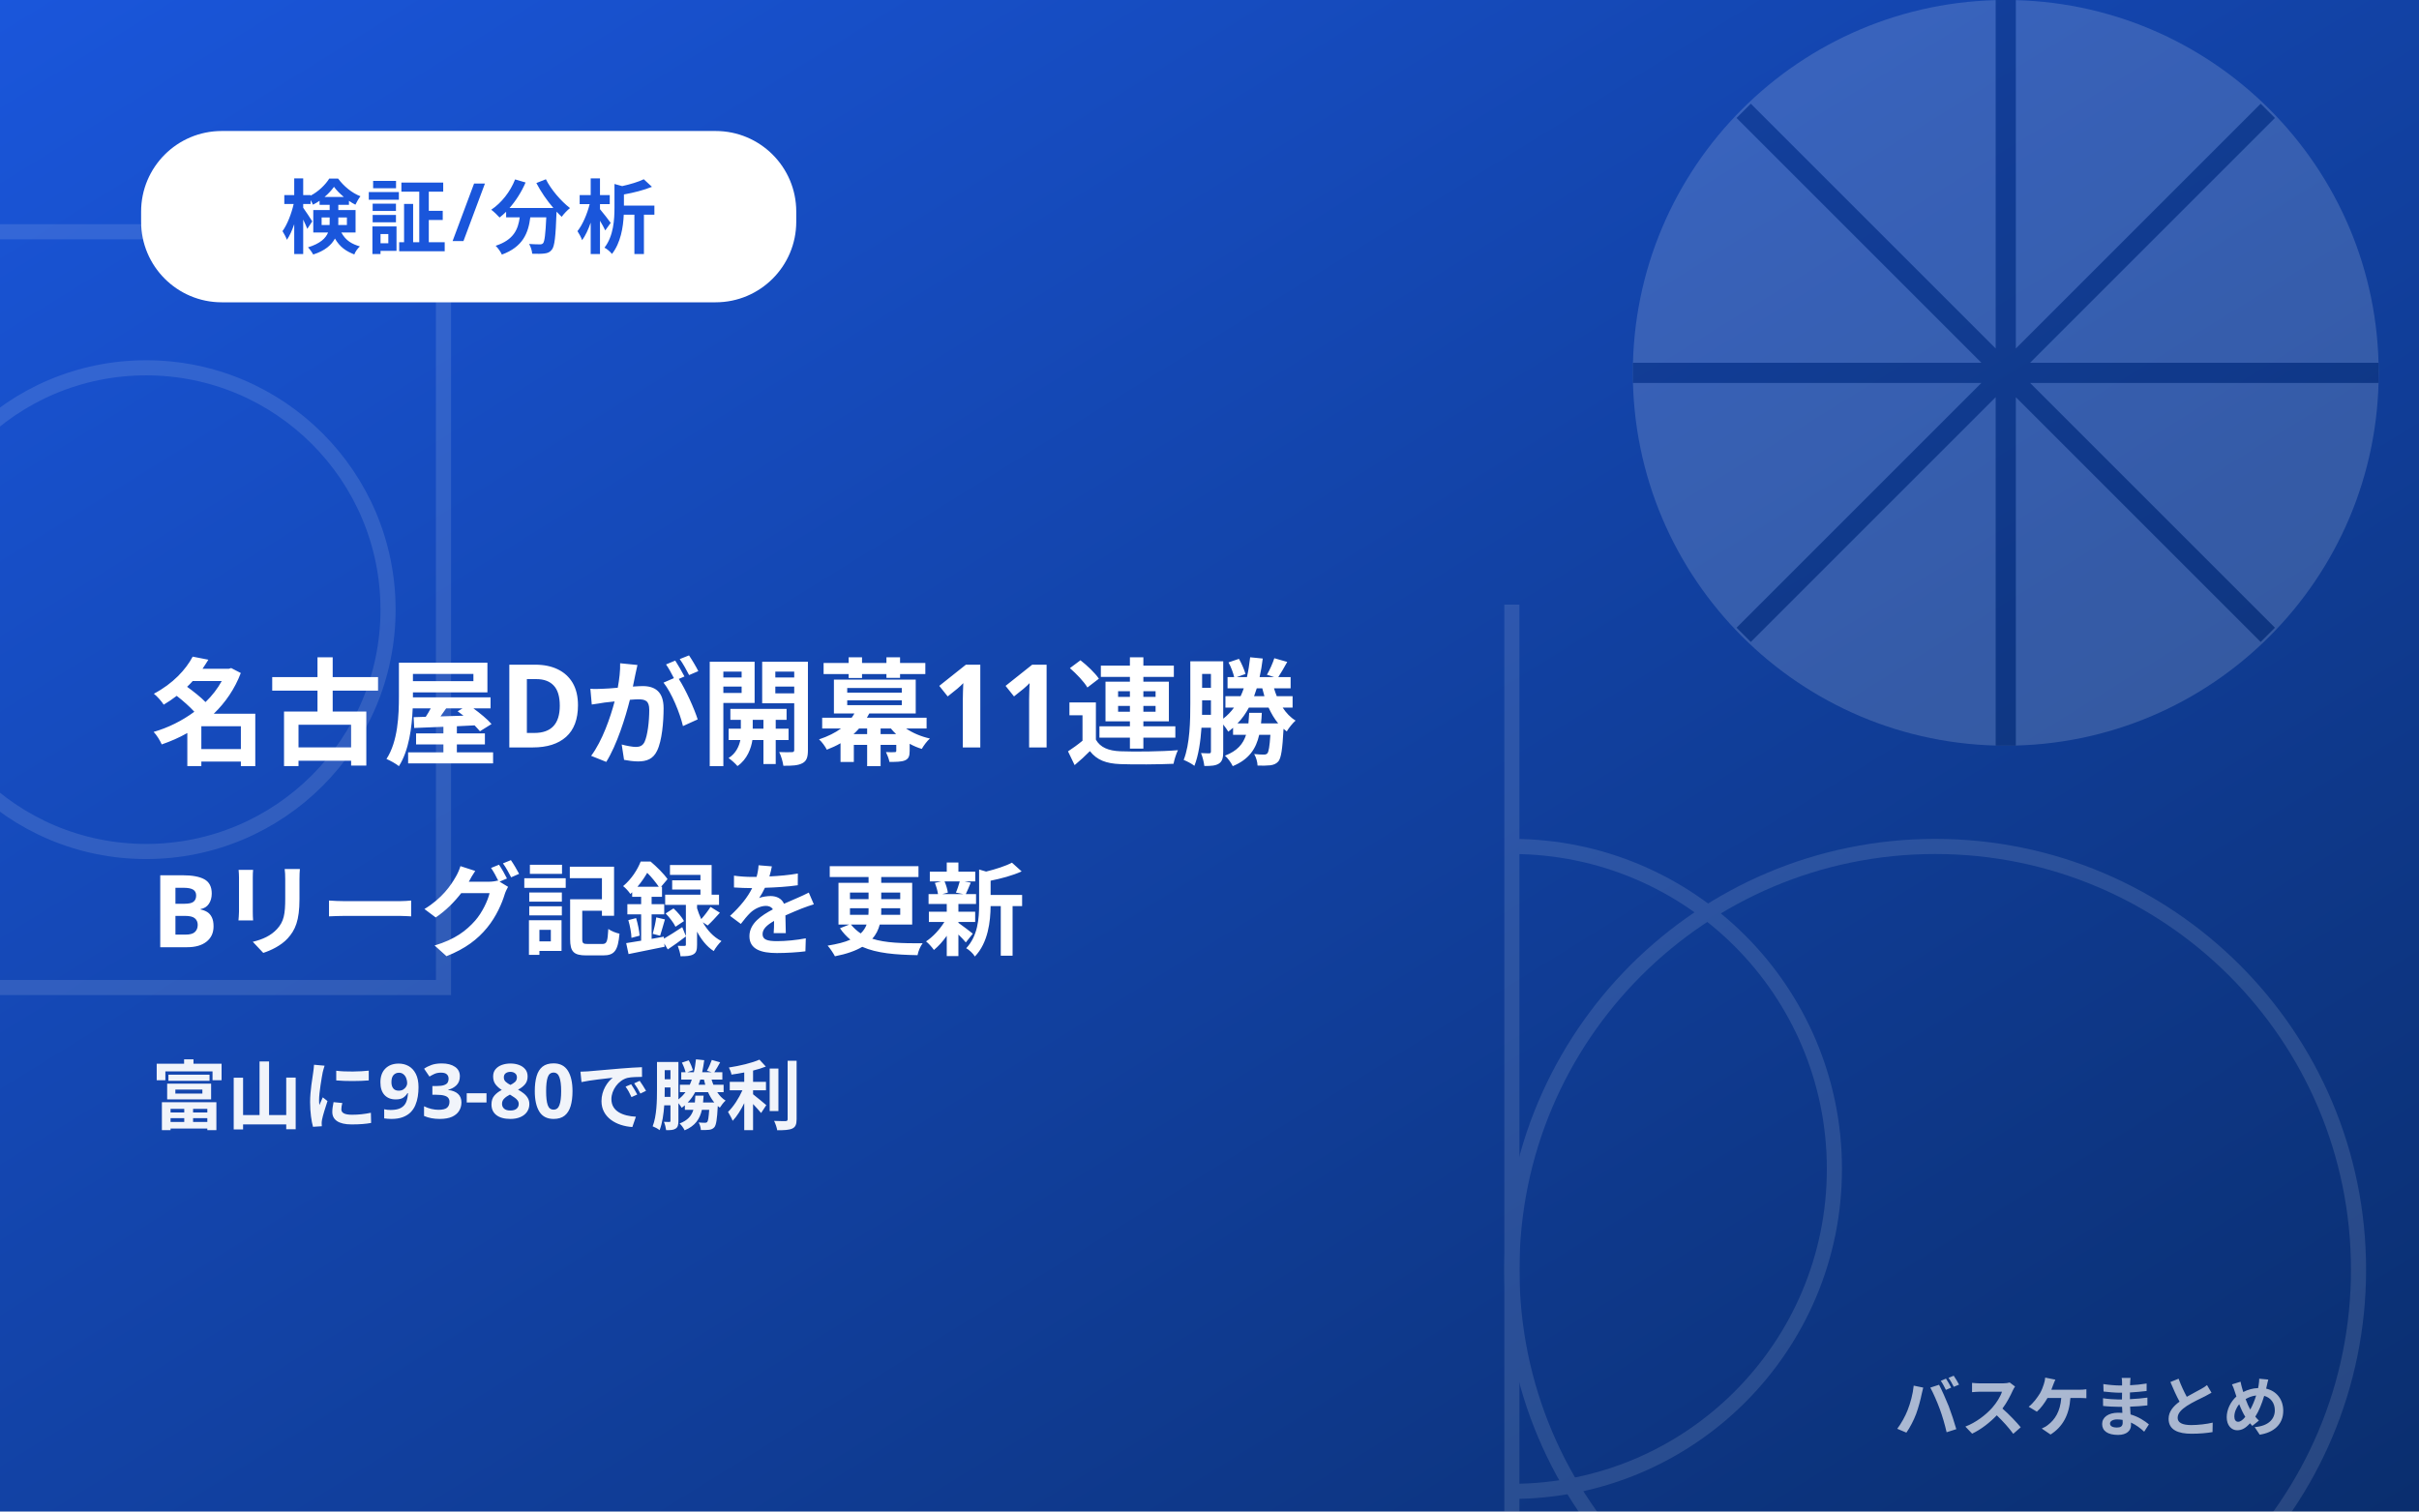
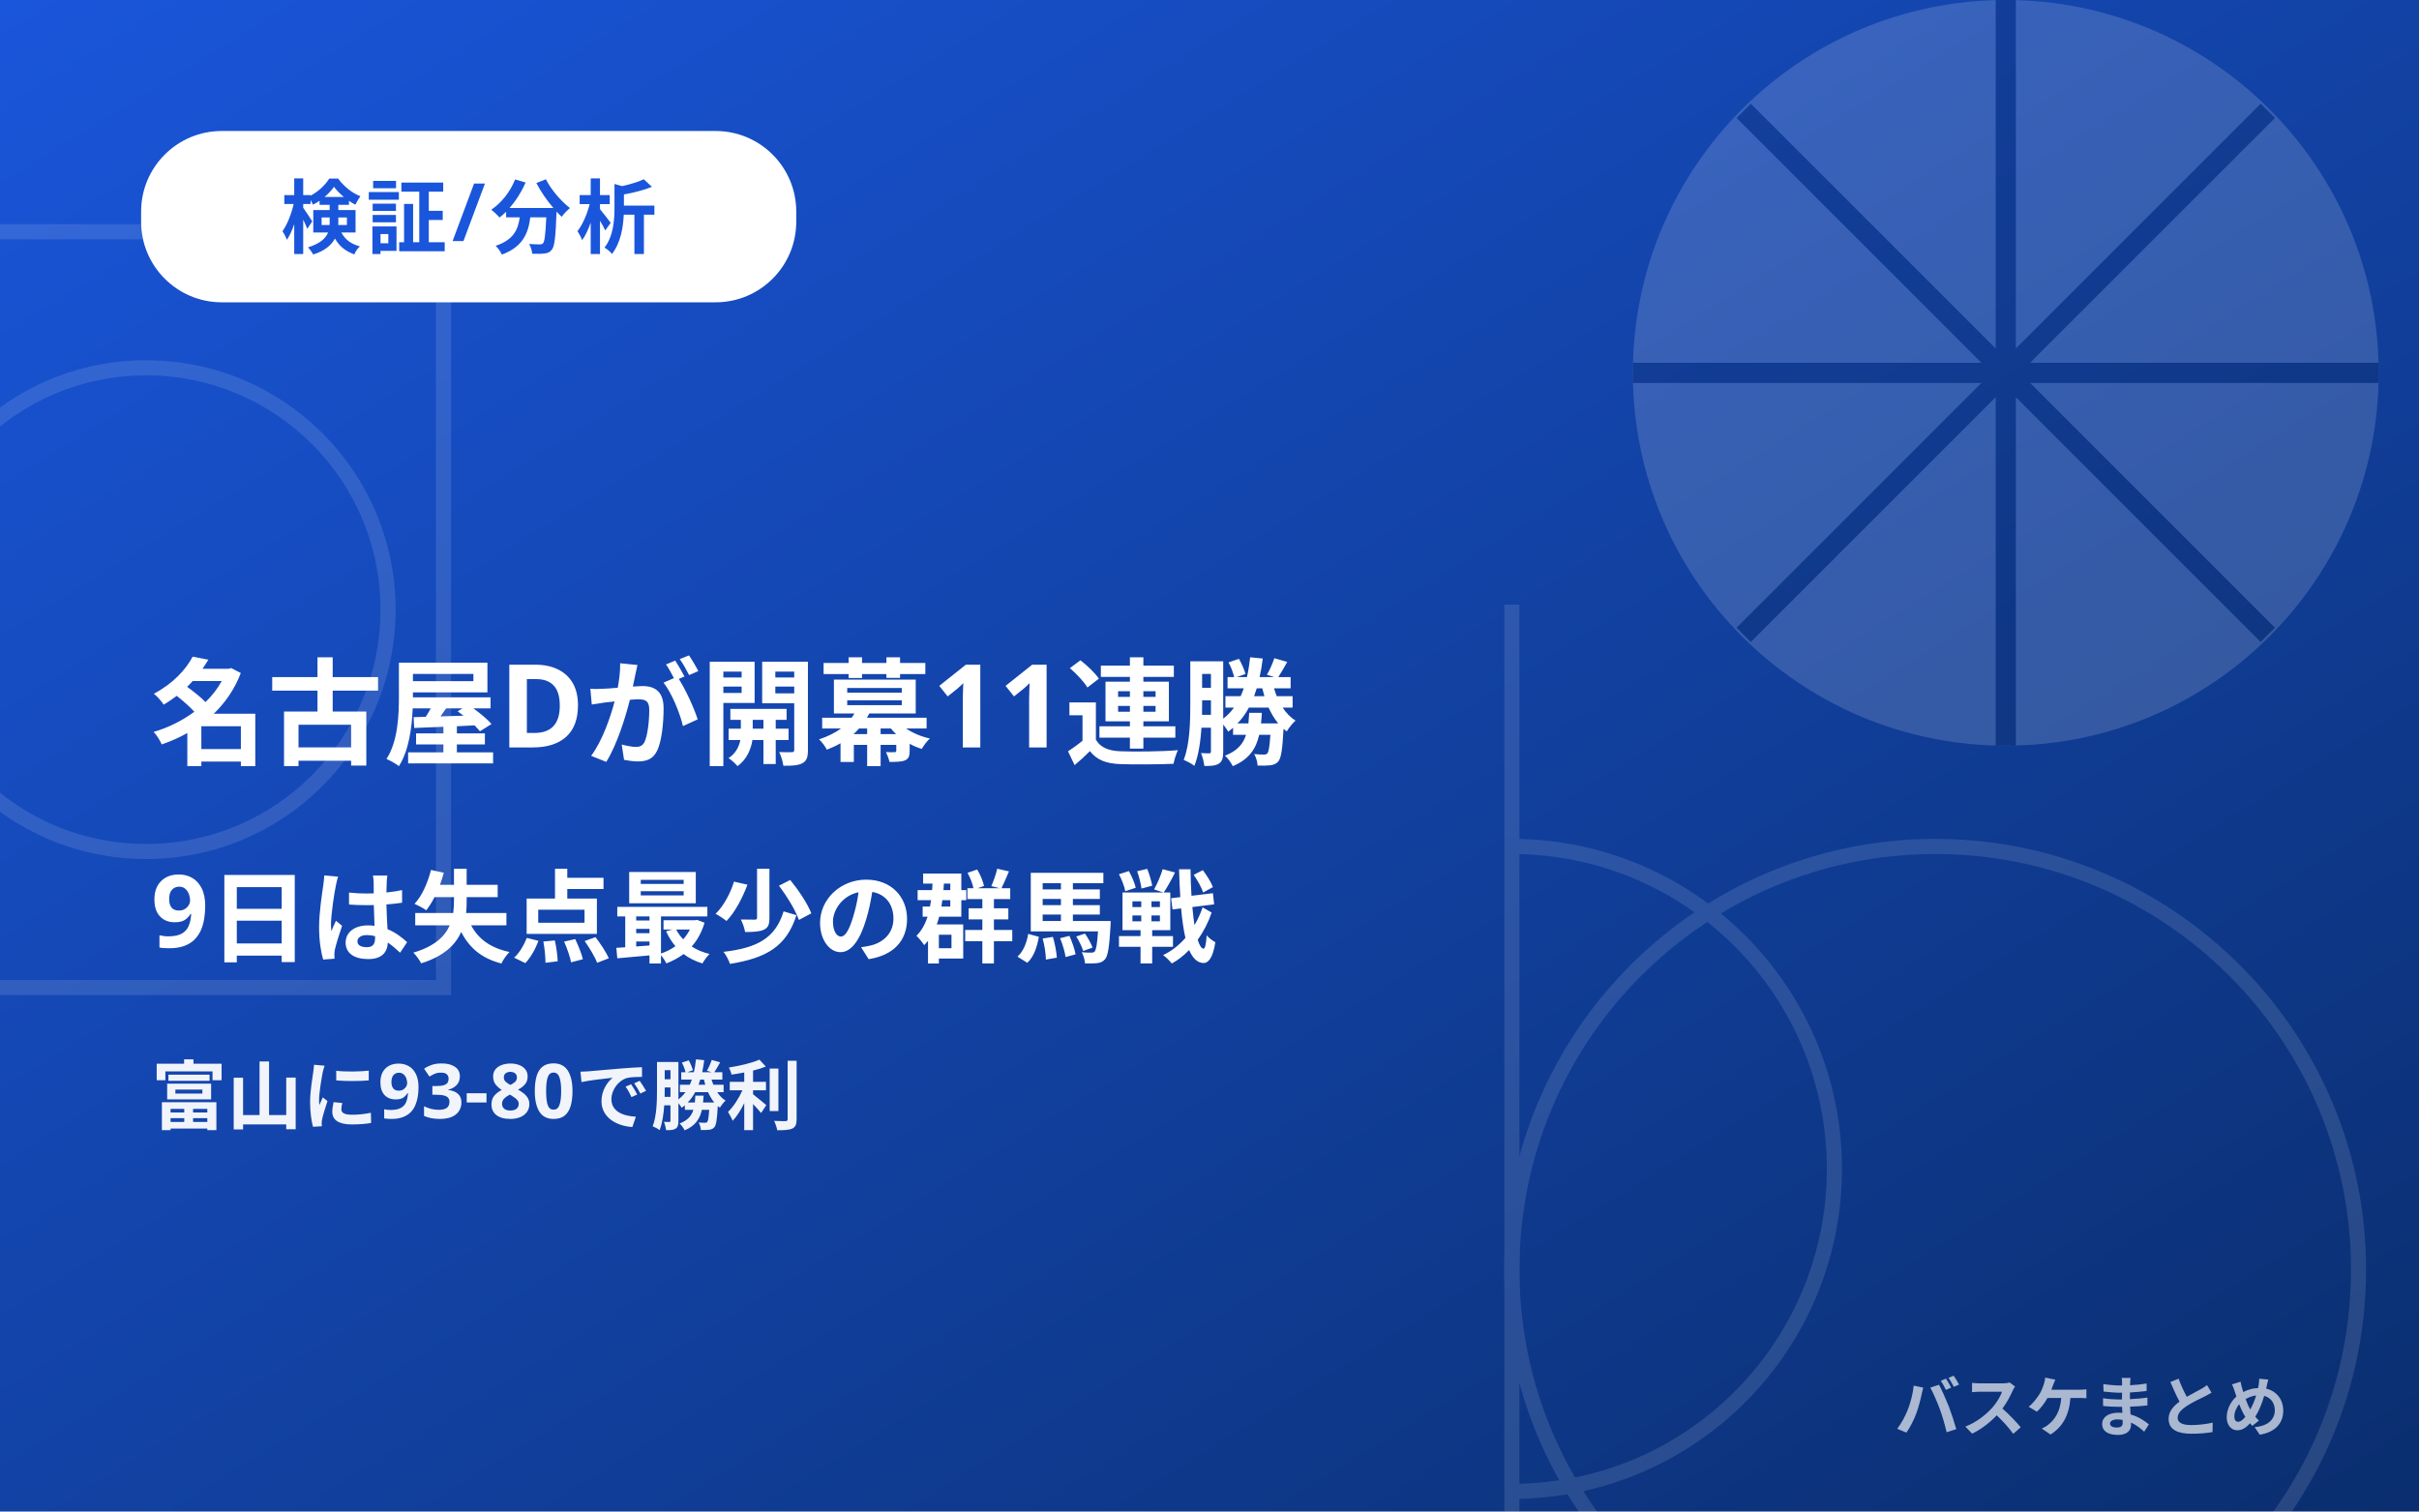
- <svg xmlns="http://www.w3.org/2000/svg" viewBox="0 0 480 300" role="img" aria-label="名古屋Dが開幕11連勝 Bリーグ記録を更新">
+ <svg xmlns="http://www.w3.org/2000/svg" viewBox="0 0 480 300" role="img" aria-label="名古屋Dが開幕11連勝 9日は失点最少の群馬戦">
  <defs>
    <linearGradient id="g" x1="0" y1="0" x2="1" y2="1">
      <stop offset="0" stop-color="#1a56db" />
      <stop offset="1" stop-color="#0a2e6e" />
    </linearGradient>
  </defs>
  <rect width="480" height="300" fill="url(#g)" />
  <g stroke="#ffffff" stroke-width="3" fill="none" opacity="0.12">
    <circle cx="384" cy="252" r="84" />
    <line x1="300" y1="120" x2="300" y2="300" />
    <path d="M300 168 a64 64 0 0 1 0 128" />
    <rect x="-30" y="46" width="118" height="150" />
    <circle cx="29" cy="121" r="48" />
  </g>
  <g transform="translate(398,74)" opacity="0.16">
    <circle r="74" fill="#ffffff" />
    <path d="M-74 0H74 M0 -74V74 M-52 -52Q0 0 52 52 M52 -52Q0 0 -52 52" stroke="#0d1b2a" stroke-width="4" fill="none" />
  </g>
  <rect x="28" y="26" rx="16" ry="16" width="130" height="34" fill="#ffffff" />
  <text x="93" y="49" font-family="'Hiragino Kaku Gothic ProN','Noto Sans JP','Yu Gothic',Meiryo,sans-serif" font-weight="800" font-size="16" fill="#1a56db" text-anchor="middle" letter-spacing="1">検証/分析</text>
  <text x="30" y="150" font-family="'Hiragino Kaku Gothic ProN','Noto Sans JP','Yu Gothic',Meiryo,sans-serif" font-weight="900" font-size="23" fill="#ffffff">名古屋Dが開幕11連勝</text>
-   <text x="30" y="188" font-family="'Hiragino Kaku Gothic ProN','Noto Sans JP','Yu Gothic',Meiryo,sans-serif" font-weight="900" font-size="20" fill="#ffffff">Bリーグ記録を更新</text>
+   <text x="30" y="188" font-family="'Hiragino Kaku Gothic ProN','Noto Sans JP','Yu Gothic',Meiryo,sans-serif" font-weight="900" font-size="20" fill="#ffffff">9日は失点最少の群馬戦</text>
  <text x="30" y="223" font-family="'Hiragino Kaku Gothic ProN','Noto Sans JP','Yu Gothic',Meiryo,sans-serif" font-weight="700" font-size="15" fill="#ffffff" opacity="0.94">富山に93-80で勝利</text>
  <text x="454" y="284" font-family="'Hiragino Kaku Gothic ProN','Noto Sans JP','Yu Gothic',Meiryo,sans-serif" text-anchor="end" font-weight="800" font-size="13" fill="#ffffff" opacity="0.65">バスケまとめ</text>
</svg>
